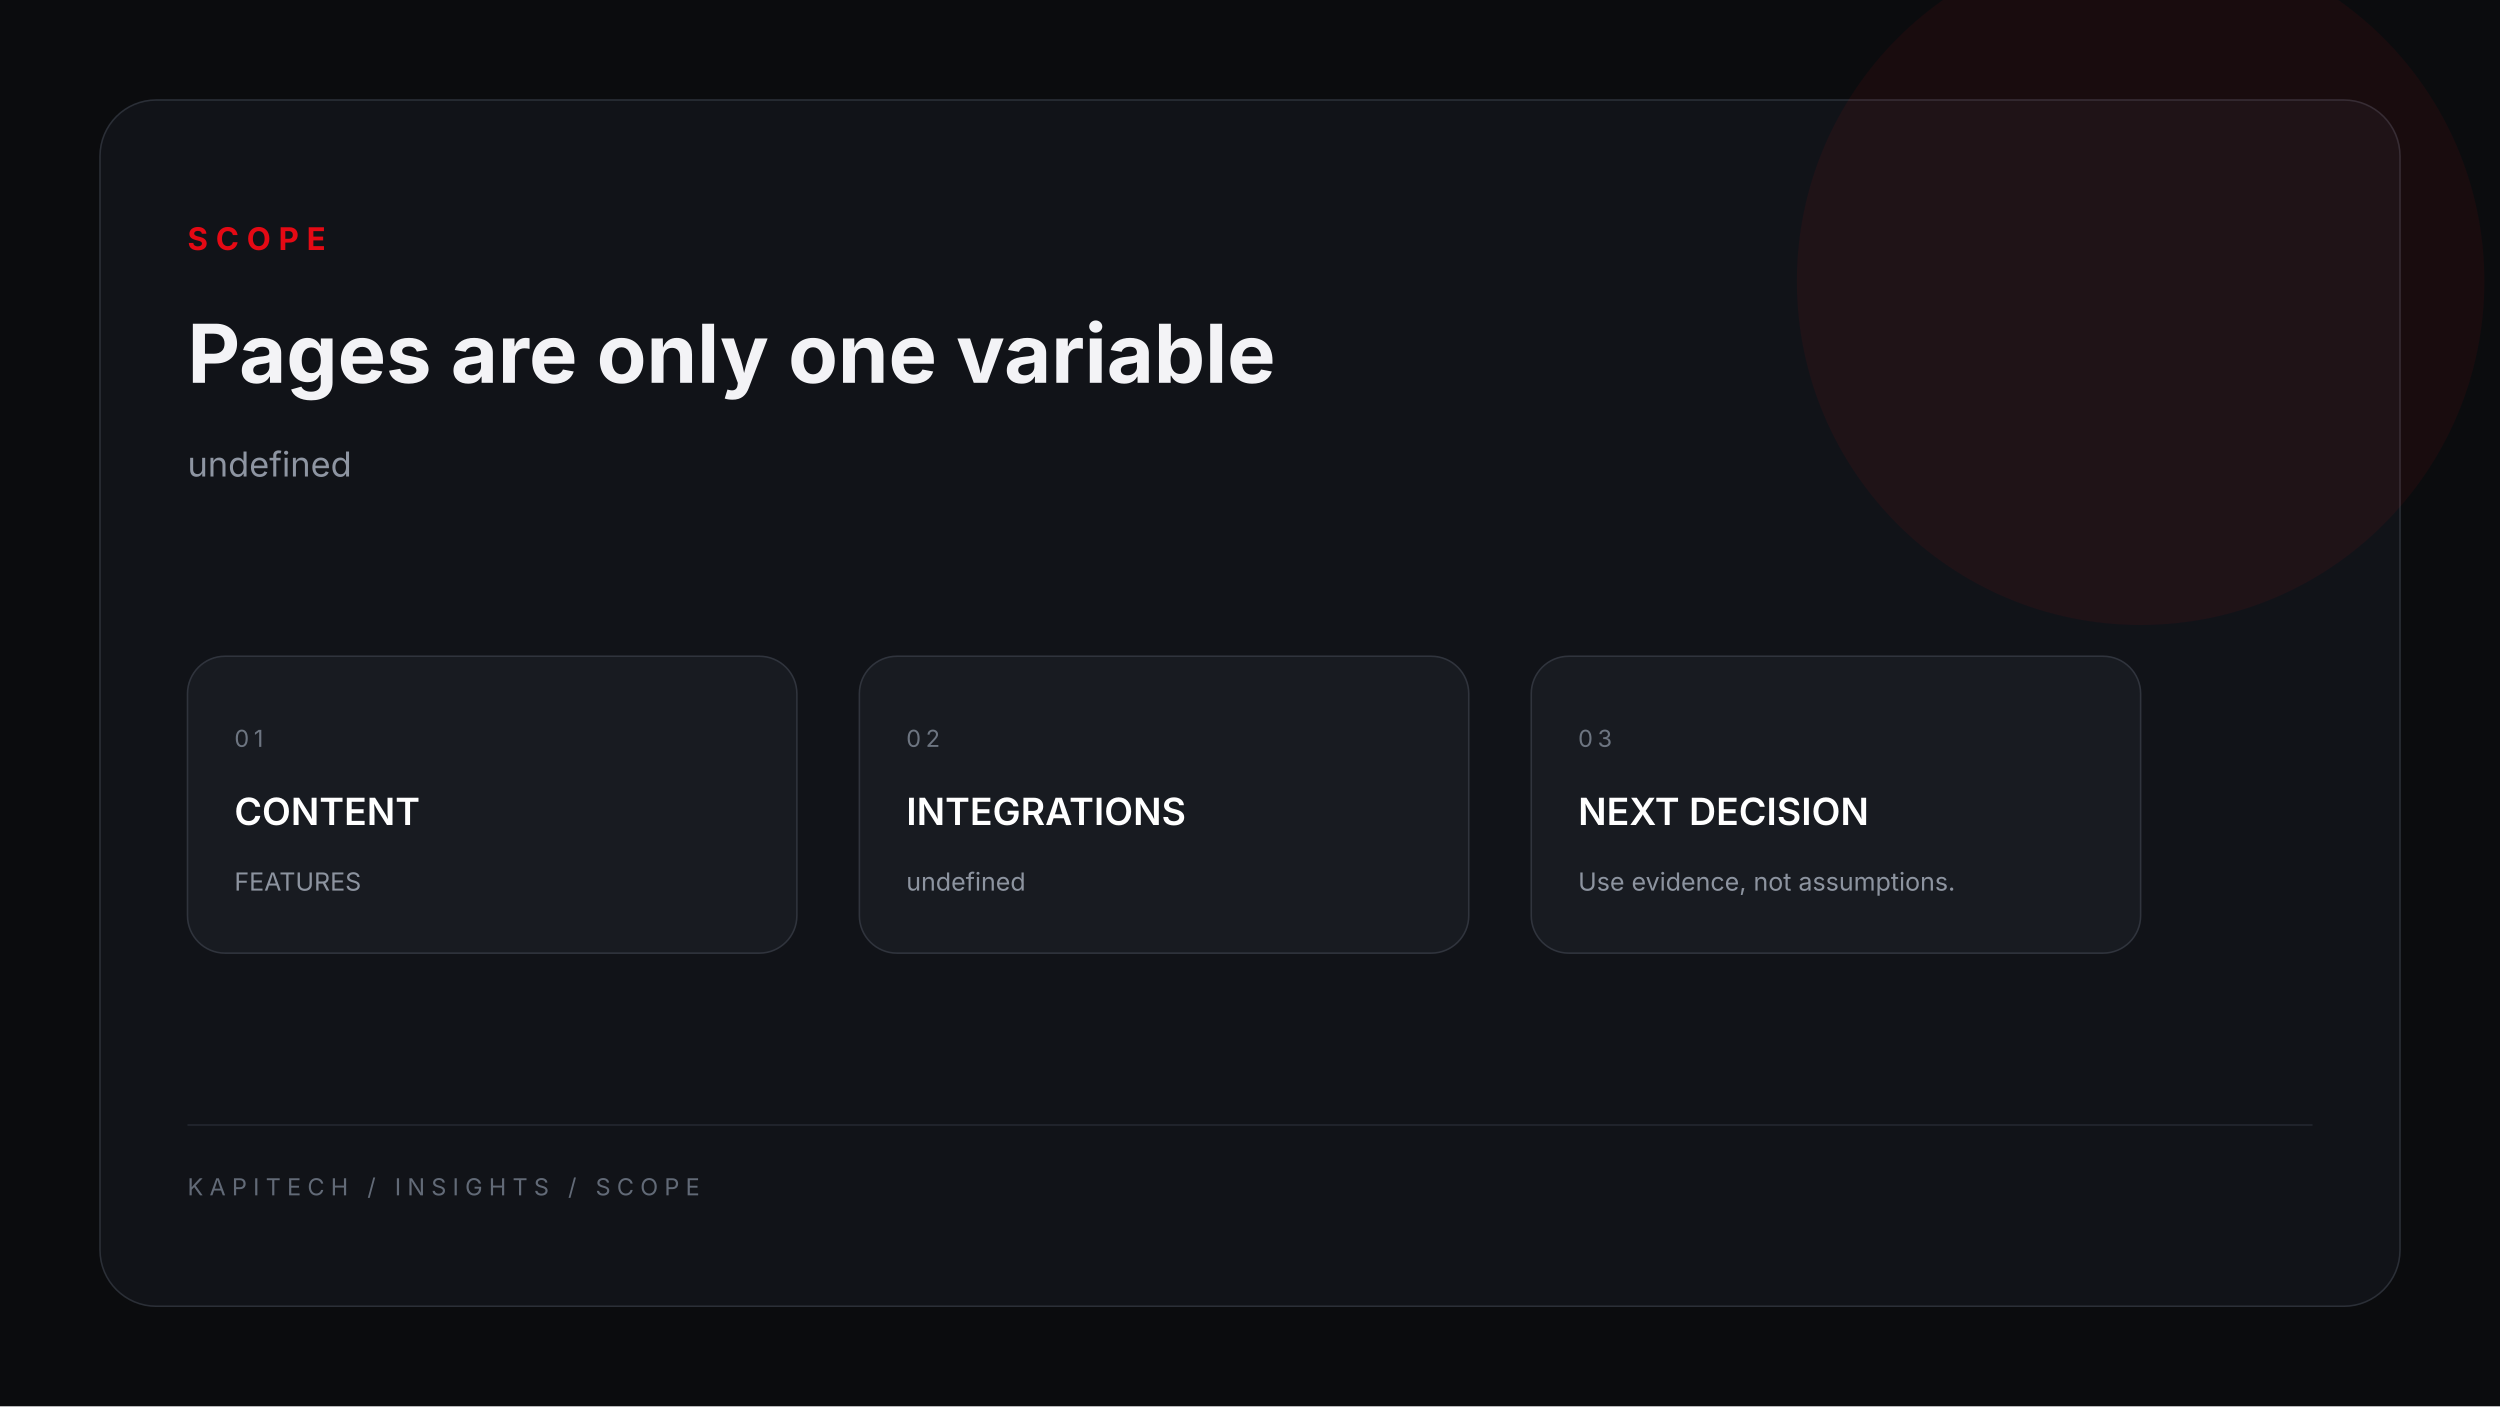
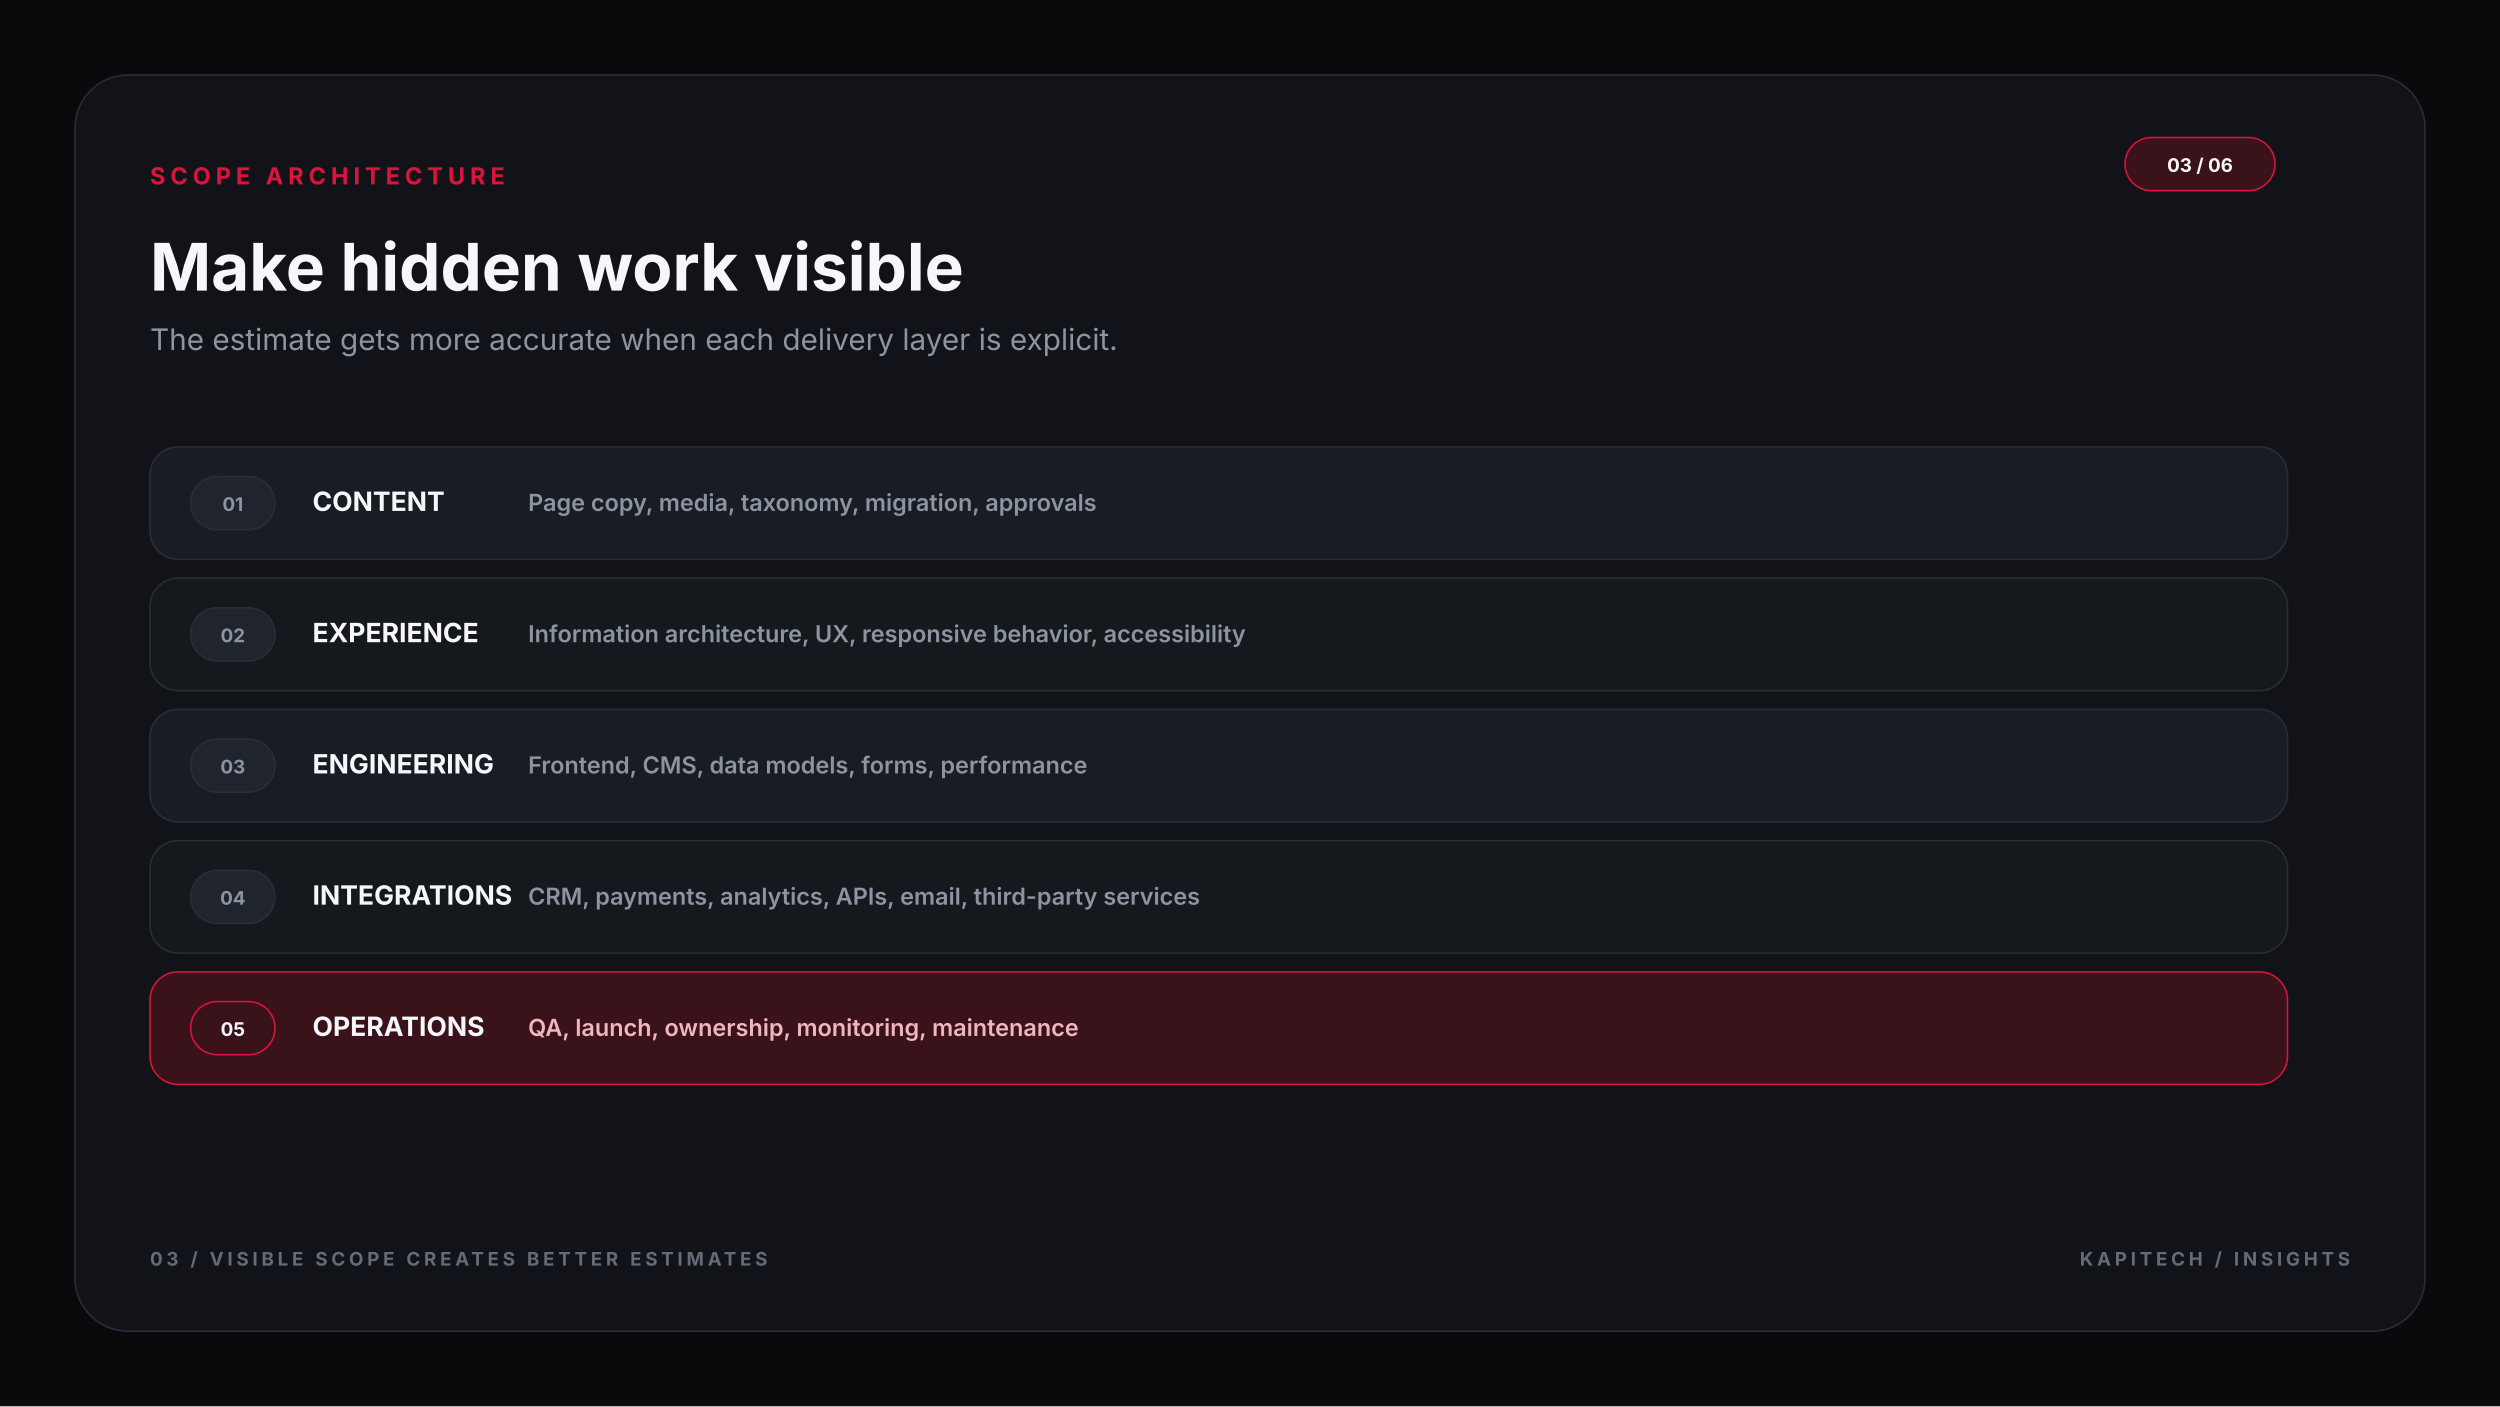
- <svg xmlns="http://www.w3.org/2000/svg" viewBox="0 0 1600 900" role="img">
-   <rect width="1600" height="900" fill="#0B0C0E" />
-   <rect x="64" y="64" width="1472" height="772" rx="36" fill="#111318" stroke="#2B2F37" />
-   <circle cx="1370" cy="180" r="220" fill="#E50914" opacity=".07" />
-   <text x="120" y="160" fill="#E50914" font-family="Inter,Arial,sans-serif" font-size="20" font-weight="700" letter-spacing="5">SCOPE</text>
-   <text x="120" y="245" fill="#F3F3F6" font-family="Inter,Arial,sans-serif" font-size="52" font-weight="700">Pages are only one variable</text>
-   <text x="120" y="305" fill="#8E95A2" font-family="Inter,Arial,sans-serif" font-size="22">undefined</text>
-   <g transform="translate(120 420)">
-     <rect width="390" height="190" rx="24" fill="#181B21" stroke="#30343D" />
-     <text x="30" y="58" fill="#6D7581" font-family="Inter,Arial" font-size="15" letter-spacing="3">01</text>
-     <text x="30" y="108" fill="#FFF" font-family="Inter,Arial" font-size="24" font-weight="600">CONTENT</text>
-     <text x="30" y="150" fill="#8D94A0" font-family="Inter,Arial" font-size="16">FEATURES</text>
-     <rect x="430" width="390" height="190" rx="24" fill="#181B21" stroke="#30343D" />
-     <text x="460" y="58" fill="#6D7581" font-family="Inter,Arial" font-size="15" letter-spacing="3">02</text>
-     <text x="460" y="108" fill="#FFF" font-family="Inter,Arial" font-size="24" font-weight="600">INTEGRATIONS</text>
-     <text x="460" y="150" fill="#8D94A0" font-family="Inter,Arial" font-size="16">undefined</text>
-     <rect x="860" width="390" height="190" rx="24" fill="#181B21" stroke="#30343D" />
-     <text x="890" y="58" fill="#6D7581" font-family="Inter,Arial" font-size="15" letter-spacing="3">03</text>
-     <text x="890" y="108" fill="#FFF" font-family="Inter,Arial" font-size="24" font-weight="600">NEXT DECISION</text>
-     <text x="890" y="150" fill="#8D94A0" font-family="Inter,Arial" font-size="16">Use evidence, not assumptions.</text>
-   </g>
-   <path d="M120 720H1480" stroke="#242831" />
-   <text x="120" y="765" fill="#626A77" font-family="Inter,Arial" font-size="15" letter-spacing="4">KAPITECH / INSIGHTS / SCOPE</text>
+ <svg xmlns="http://www.w3.org/2000/svg" viewBox="0 0 1600 900" role="img" aria-labelledby="title desc">
+   <rect width="1600" height="900" fill="#090A0C" />
+   <rect x="48" y="48" width="1504" height="804" rx="34" fill="#111318" stroke="#292E36" />
+   <text x="96" y="118" fill="#DC143C" font-family="Inter,Arial" font-size="15" font-weight="700" letter-spacing="3.2">SCOPE ARCHITECTURE</text>
+   <text x="96" y="186" fill="#F5F7FA" font-family="Inter,Arial" font-size="42" font-weight="700">Make hidden work visible</text>
+   <text x="96" y="224" fill="#8B94A1" font-family="Inter,Arial" font-size="19">The estimate gets more accurate when each delivery layer is explicit.</text>
+   <rect x="1360" y="88" width="96" height="34" rx="17" fill="#3A121A" stroke="#DC143C" />
+   <text x="1408" y="110" text-anchor="middle" fill="#F5F7FA" font-family="Inter,Arial" font-size="12" font-weight="700">03 / 06</text>
+   <rect x="96" y="286" width="1368" height="72" rx="18" fill="#191C22" stroke="#292E36" />
+   <rect x="122" y="305" width="54" height="34" rx="17" fill="#20252D" stroke="#292E36" />
+   <text x="149" y="327" text-anchor="middle" fill="#8B94A1" font-family="Inter,Arial" font-size="12" font-weight="700">01</text>
+   <text x="200" y="327" fill="#F5F7FA" font-family="Inter,Arial" font-size="17" font-weight="700">CONTENT</text>
+   <text x="338" y="327" fill="#8B94A1" font-family="Inter,Arial" font-size="15" font-weight="600">Page copy, media, taxonomy, migration, approvals</text>
+   <rect x="96" y="370" width="1368" height="72" rx="18" fill="#15181D" stroke="#292E36" />
+   <rect x="122" y="389" width="54" height="34" rx="17" fill="#20252D" stroke="#292E36" />
+   <text x="149" y="411" text-anchor="middle" fill="#8B94A1" font-family="Inter,Arial" font-size="12" font-weight="700">02</text>
+   <text x="200" y="411" fill="#F5F7FA" font-family="Inter,Arial" font-size="17" font-weight="700">EXPERIENCE</text>
+   <text x="338" y="411" fill="#8B94A1" font-family="Inter,Arial" font-size="15" font-weight="600">Information architecture, UX, responsive behavior, accessibility</text>
+   <rect x="96" y="454" width="1368" height="72" rx="18" fill="#191C22" stroke="#292E36" />
+   <rect x="122" y="473" width="54" height="34" rx="17" fill="#20252D" stroke="#292E36" />
+   <text x="149" y="495" text-anchor="middle" fill="#8B94A1" font-family="Inter,Arial" font-size="12" font-weight="700">03</text>
+   <text x="200" y="495" fill="#F5F7FA" font-family="Inter,Arial" font-size="17" font-weight="700">ENGINEERING</text>
+   <text x="338" y="495" fill="#8B94A1" font-family="Inter,Arial" font-size="15" font-weight="600">Frontend, CMS, data models, forms, performance</text>
+   <rect x="96" y="538" width="1368" height="72" rx="18" fill="#15181D" stroke="#292E36" />
+   <rect x="122" y="557" width="54" height="34" rx="17" fill="#20252D" stroke="#292E36" />
+   <text x="149" y="579" text-anchor="middle" fill="#8B94A1" font-family="Inter,Arial" font-size="12" font-weight="700">04</text>
+   <text x="200" y="579" fill="#F5F7FA" font-family="Inter,Arial" font-size="17" font-weight="700">INTEGRATIONS</text>
+   <text x="338" y="579" fill="#8B94A1" font-family="Inter,Arial" font-size="15" font-weight="600">CRM, payments, analytics, APIs, email, third-party services</text>
+   <rect x="96" y="622" width="1368" height="72" rx="18" fill="#3A121A" stroke="#DC143C" />
+   <rect x="122" y="641" width="54" height="34" rx="17" fill="#3A121A" stroke="#DC143C" />
+   <text x="149" y="663" text-anchor="middle" fill="#F5F7FA" font-family="Inter,Arial" font-size="12" font-weight="700">05</text>
+   <text x="200" y="663" fill="#F5F7FA" font-family="Inter,Arial" font-size="17" font-weight="700">OPERATIONS</text>
+   <text x="338" y="663" fill="#F0B6C0" font-family="Inter,Arial" font-size="15" font-weight="600">QA, launch, ownership, monitoring, maintenance</text>
+   <text x="96" y="810" fill="#626B78" font-family="Inter,Arial" font-size="12" font-weight="700" letter-spacing="2.4">03 / VISIBLE SCOPE CREATES BETTER ESTIMATES</text>
+   <text x="1504" y="810" text-anchor="end" fill="#626B78" font-family="Inter,Arial" font-size="12" font-weight="700" letter-spacing="2.4">KAPITECH / INSIGHTS</text>
</svg>
